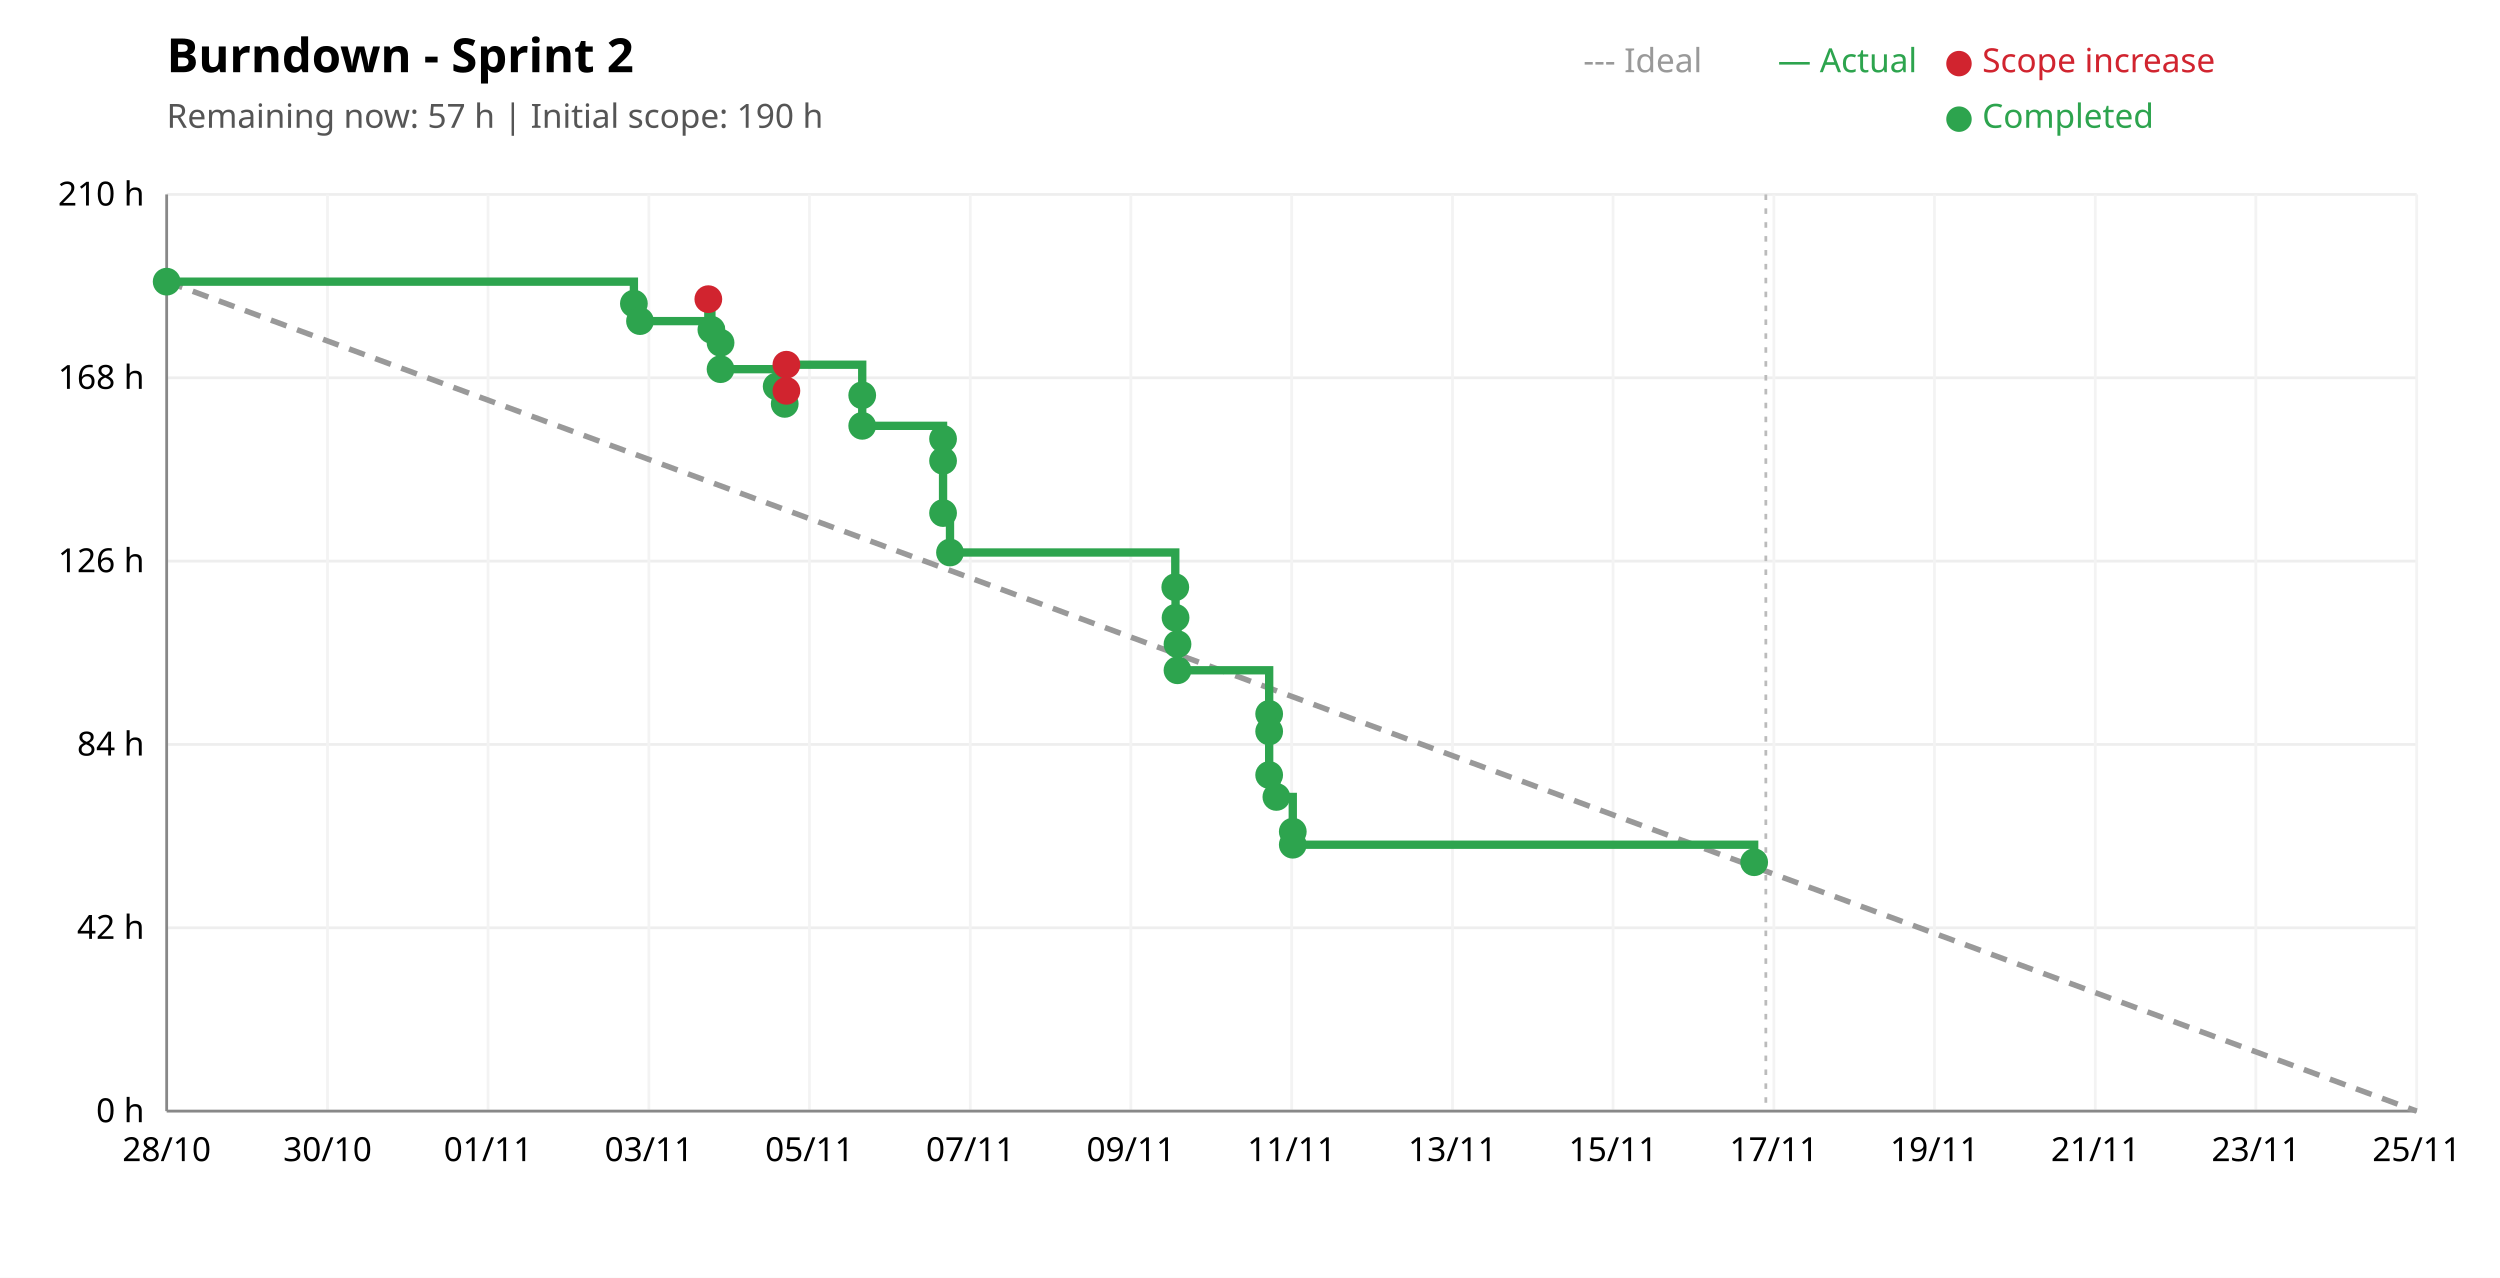
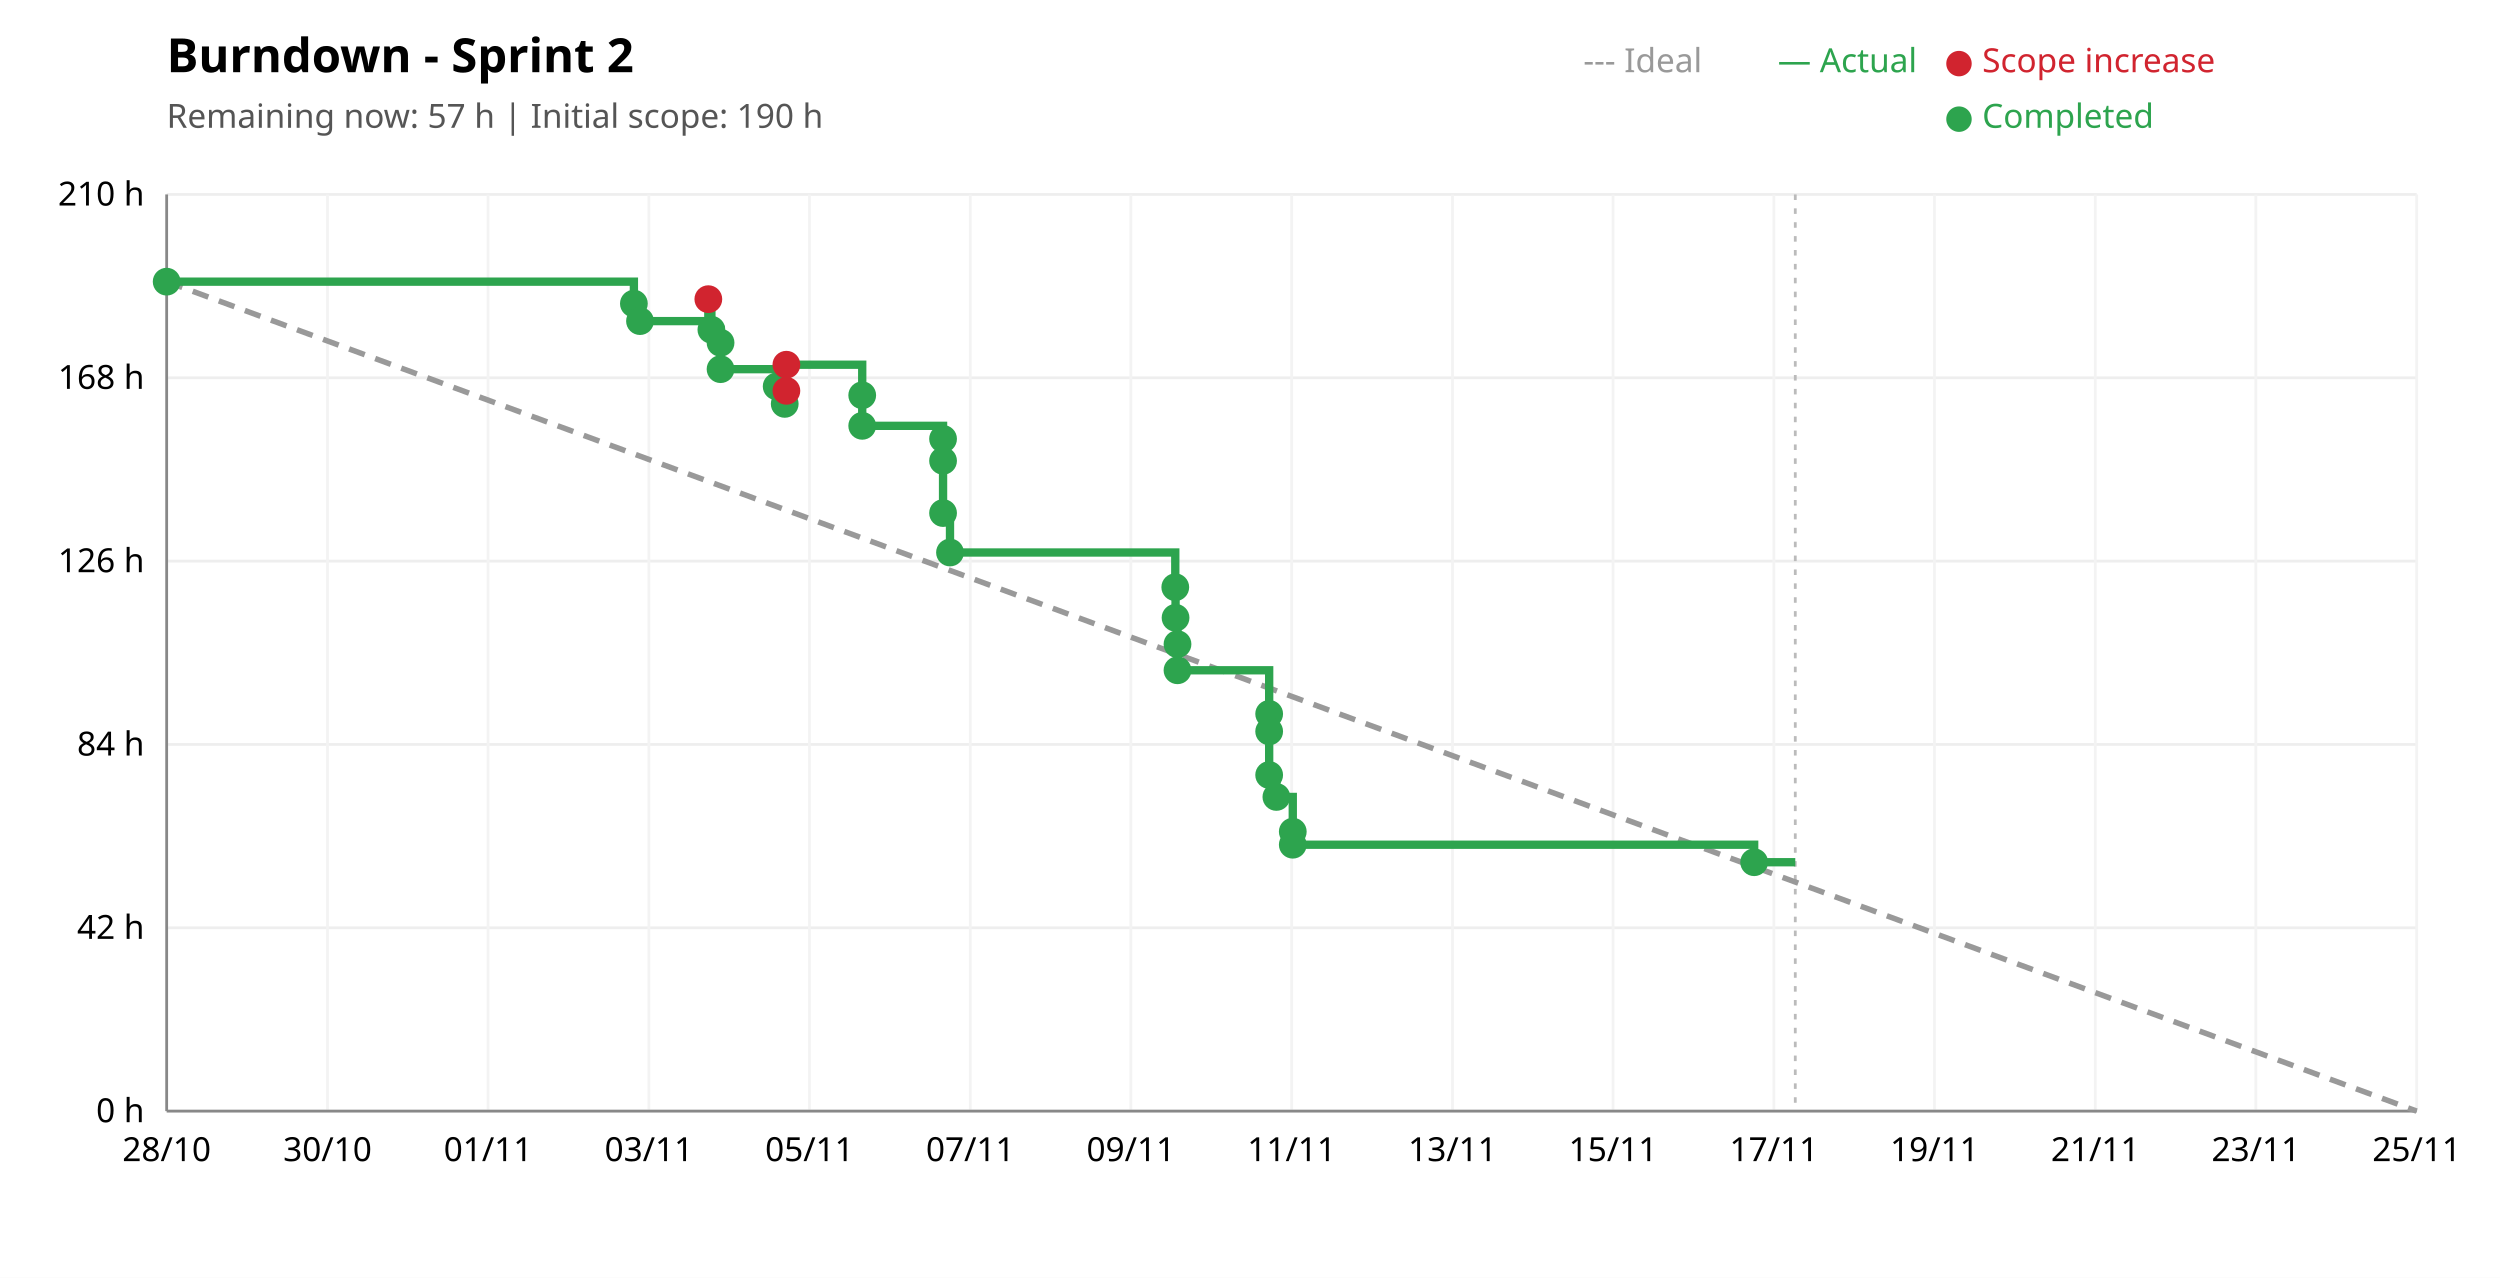
<svg xmlns="http://www.w3.org/2000/svg" width="900" height="460" font-family="sans-serif" font-size="12">
  <rect width="100%" height="100%" fill="white" />
  <text x="60" y="26" font-size="17" font-weight="bold">Burndown - Sprint 2</text>
  <text x="60" y="46" fill="#555">Remaining now: 57 h  |  Initial scope: 190 h</text>
  <line x1="60" y1="400.0" x2="870" y2="400.0" stroke="#eee" />
  <text x="52" y="404.0" text-anchor="end">0 h</text>
  <line x1="60" y1="334.0" x2="870" y2="334.0" stroke="#eee" />
  <text x="52" y="338.0" text-anchor="end">42 h</text>
  <line x1="60" y1="268.0" x2="870" y2="268.0" stroke="#eee" />
  <text x="52" y="272.0" text-anchor="end">84 h</text>
  <line x1="60" y1="202.0" x2="870" y2="202.0" stroke="#eee" />
  <text x="52" y="206.0" text-anchor="end">126 h</text>
  <line x1="60" y1="136.0" x2="870" y2="136.0" stroke="#eee" />
  <text x="52" y="140.0" text-anchor="end">168 h</text>
  <line x1="60" y1="70.0" x2="870" y2="70.0" stroke="#eee" />
  <text x="52" y="74.0" text-anchor="end">210 h</text>
  <line x1="60.0" y1="70" x2="60.0" y2="400" stroke="#f3f3f3" />
  <text x="60.0" y="418" text-anchor="middle">28/10</text>
  <line x1="117.9" y1="70" x2="117.9" y2="400" stroke="#f3f3f3" />
  <text x="117.9" y="418" text-anchor="middle">30/10</text>
  <line x1="175.7" y1="70" x2="175.7" y2="400" stroke="#f3f3f3" />
  <text x="175.7" y="418" text-anchor="middle">01/11</text>
  <line x1="233.6" y1="70" x2="233.6" y2="400" stroke="#f3f3f3" />
  <text x="233.6" y="418" text-anchor="middle">03/11</text>
  <line x1="291.4" y1="70" x2="291.4" y2="400" stroke="#f3f3f3" />
  <text x="291.4" y="418" text-anchor="middle">05/11</text>
  <line x1="349.3" y1="70" x2="349.3" y2="400" stroke="#f3f3f3" />
  <text x="349.3" y="418" text-anchor="middle">07/11</text>
  <line x1="407.1" y1="70" x2="407.1" y2="400" stroke="#f3f3f3" />
  <text x="407.1" y="418" text-anchor="middle">09/11</text>
  <line x1="465.0" y1="70" x2="465.0" y2="400" stroke="#f3f3f3" />
  <text x="465.0" y="418" text-anchor="middle">11/11</text>
  <line x1="522.9" y1="70" x2="522.9" y2="400" stroke="#f3f3f3" />
  <text x="522.9" y="418" text-anchor="middle">13/11</text>
  <line x1="580.7" y1="70" x2="580.7" y2="400" stroke="#f3f3f3" />
  <text x="580.7" y="418" text-anchor="middle">15/11</text>
  <line x1="638.6" y1="70" x2="638.6" y2="400" stroke="#f3f3f3" />
  <text x="638.6" y="418" text-anchor="middle">17/11</text>
  <line x1="696.4" y1="70" x2="696.4" y2="400" stroke="#f3f3f3" />
  <text x="696.4" y="418" text-anchor="middle">19/11</text>
  <line x1="754.3" y1="70" x2="754.3" y2="400" stroke="#f3f3f3" />
  <text x="754.3" y="418" text-anchor="middle">21/11</text>
  <line x1="812.1" y1="70" x2="812.1" y2="400" stroke="#f3f3f3" />
  <text x="812.1" y="418" text-anchor="middle">23/11</text>
  <line x1="870.0" y1="70" x2="870.0" y2="400" stroke="#f3f3f3" />
  <text x="870.0" y="418" text-anchor="middle">25/11</text>
  <line x1="60" y1="400" x2="870" y2="400" stroke="#888" />
  <line x1="60" y1="70" x2="60" y2="400" stroke="#888" />
-   <line x1="635.7" y1="70" x2="635.7" y2="400" stroke="#bbb" stroke-dasharray="2 3" />
+   <line x1="646.3" y1="70" x2="646.3" y2="400" stroke="#bbb" stroke-dasharray="2 3" />
  <polyline points="60.0,101.4 870.0,400.0" fill="none" stroke="#999" stroke-dasharray="6 4" stroke-width="2" />
-   <polyline points="60.0,101.4 228.2,101.4 228.2,109.3 230.4,109.3 230.4,115.6 255.0,115.6 255.0,107.7 256.1,107.7 256.1,118.7 259.4,118.7 259.4,123.4 259.4,123.4 259.4,132.9 279.6,132.9 279.6,139.1 282.5,139.1 282.5,145.4 283.1,145.4 283.1,140.7 283.1,140.7 283.1,131.3 310.4,131.3 310.4,142.3 310.4,142.3 310.4,153.3 339.5,153.3 339.5,158.0 339.5,158.0 339.5,165.9 339.5,165.9 339.5,184.7 342.0,184.7 342.0,198.9 423.1,198.9 423.1,211.4 423.2,211.4 423.2,222.4 423.9,222.4 423.9,231.9 423.9,231.9 423.9,241.3 456.9,241.3 456.9,257.0 456.9,257.0 456.9,263.3 456.9,263.3 456.9,279.0 459.5,279.0 459.5,286.9 465.4,286.9 465.4,299.4 465.4,299.4 465.4,304.1 631.5,304.1 631.5,310.4 635.7,310.4" fill="none" stroke="#2da44e" stroke-width="3" />
+   <polyline points="60.0,101.4 228.2,101.4 228.2,109.3 230.4,109.3 230.4,115.6 255.0,115.6 255.0,107.7 256.1,107.7 256.1,118.7 259.4,118.7 259.4,123.4 259.4,123.4 259.4,132.9 279.6,132.9 279.6,139.1 282.5,139.1 282.5,145.4 283.1,145.4 283.1,140.7 283.1,140.7 283.1,131.3 310.4,131.3 310.4,142.3 310.4,142.3 310.4,153.3 339.5,153.3 339.5,158.0 339.5,158.0 339.5,165.9 339.5,165.9 339.5,184.7 342.0,184.7 342.0,198.9 423.1,198.9 423.1,211.4 423.2,211.4 423.2,222.4 423.9,222.4 423.9,231.9 423.9,231.9 423.9,241.3 456.9,241.3 456.9,257.0 456.9,257.0 456.9,263.3 456.9,263.3 456.9,279.0 459.5,279.0 459.5,286.9 465.4,286.9 465.4,299.4 465.4,299.4 465.4,304.1 631.5,304.1 631.5,310.4 646.3,310.4" fill="none" stroke="#2da44e" stroke-width="3" />
  <circle cx="228.2" cy="109.3" r="5" fill="#2da44e" />
  <circle cx="230.4" cy="115.6" r="5" fill="#2da44e" />
  <circle cx="255.0" cy="107.7" r="5" fill="#d1242f" />
  <circle cx="256.1" cy="118.7" r="5" fill="#2da44e" />
  <circle cx="259.4" cy="123.4" r="5" fill="#2da44e" />
  <circle cx="259.4" cy="132.9" r="5" fill="#2da44e" />
  <circle cx="279.6" cy="139.1" r="5" fill="#2da44e" />
  <circle cx="282.5" cy="145.4" r="5" fill="#2da44e" />
  <circle cx="283.1" cy="140.7" r="5" fill="#d1242f" />
  <circle cx="283.1" cy="131.3" r="5" fill="#d1242f" />
  <circle cx="310.4" cy="142.3" r="5" fill="#2da44e" />
  <circle cx="310.4" cy="153.3" r="5" fill="#2da44e" />
  <circle cx="339.5" cy="158.0" r="5" fill="#2da44e" />
  <circle cx="339.5" cy="165.9" r="5" fill="#2da44e" />
  <circle cx="339.5" cy="184.7" r="5" fill="#2da44e" />
  <circle cx="342.0" cy="198.9" r="5" fill="#2da44e" />
  <circle cx="423.1" cy="211.4" r="5" fill="#2da44e" />
  <circle cx="423.2" cy="222.4" r="5" fill="#2da44e" />
  <circle cx="423.9" cy="231.9" r="5" fill="#2da44e" />
  <circle cx="423.9" cy="241.3" r="5" fill="#2da44e" />
  <circle cx="456.9" cy="257.0" r="5" fill="#2da44e" />
  <circle cx="456.9" cy="263.3" r="5" fill="#2da44e" />
  <circle cx="456.9" cy="279.0" r="5" fill="#2da44e" />
  <circle cx="459.5" cy="286.9" r="5" fill="#2da44e" />
  <circle cx="465.4" cy="299.4" r="5" fill="#2da44e" />
  <circle cx="465.4" cy="304.1" r="5" fill="#2da44e" />
  <circle cx="631.5" cy="310.4" r="5" fill="#2da44e" />
  <circle cx="60.0" cy="101.4" r="5" fill="#2da44e" />
  <text x="570" y="26" fill="#999">--- Ideal</text>
  <text x="640" y="26" fill="#2da44e">— Actual</text>
  <text x="700" y="26" fill="#d1242f">● Scope increase</text>
  <text x="700" y="46" fill="#2da44e">● Completed</text>
</svg>
